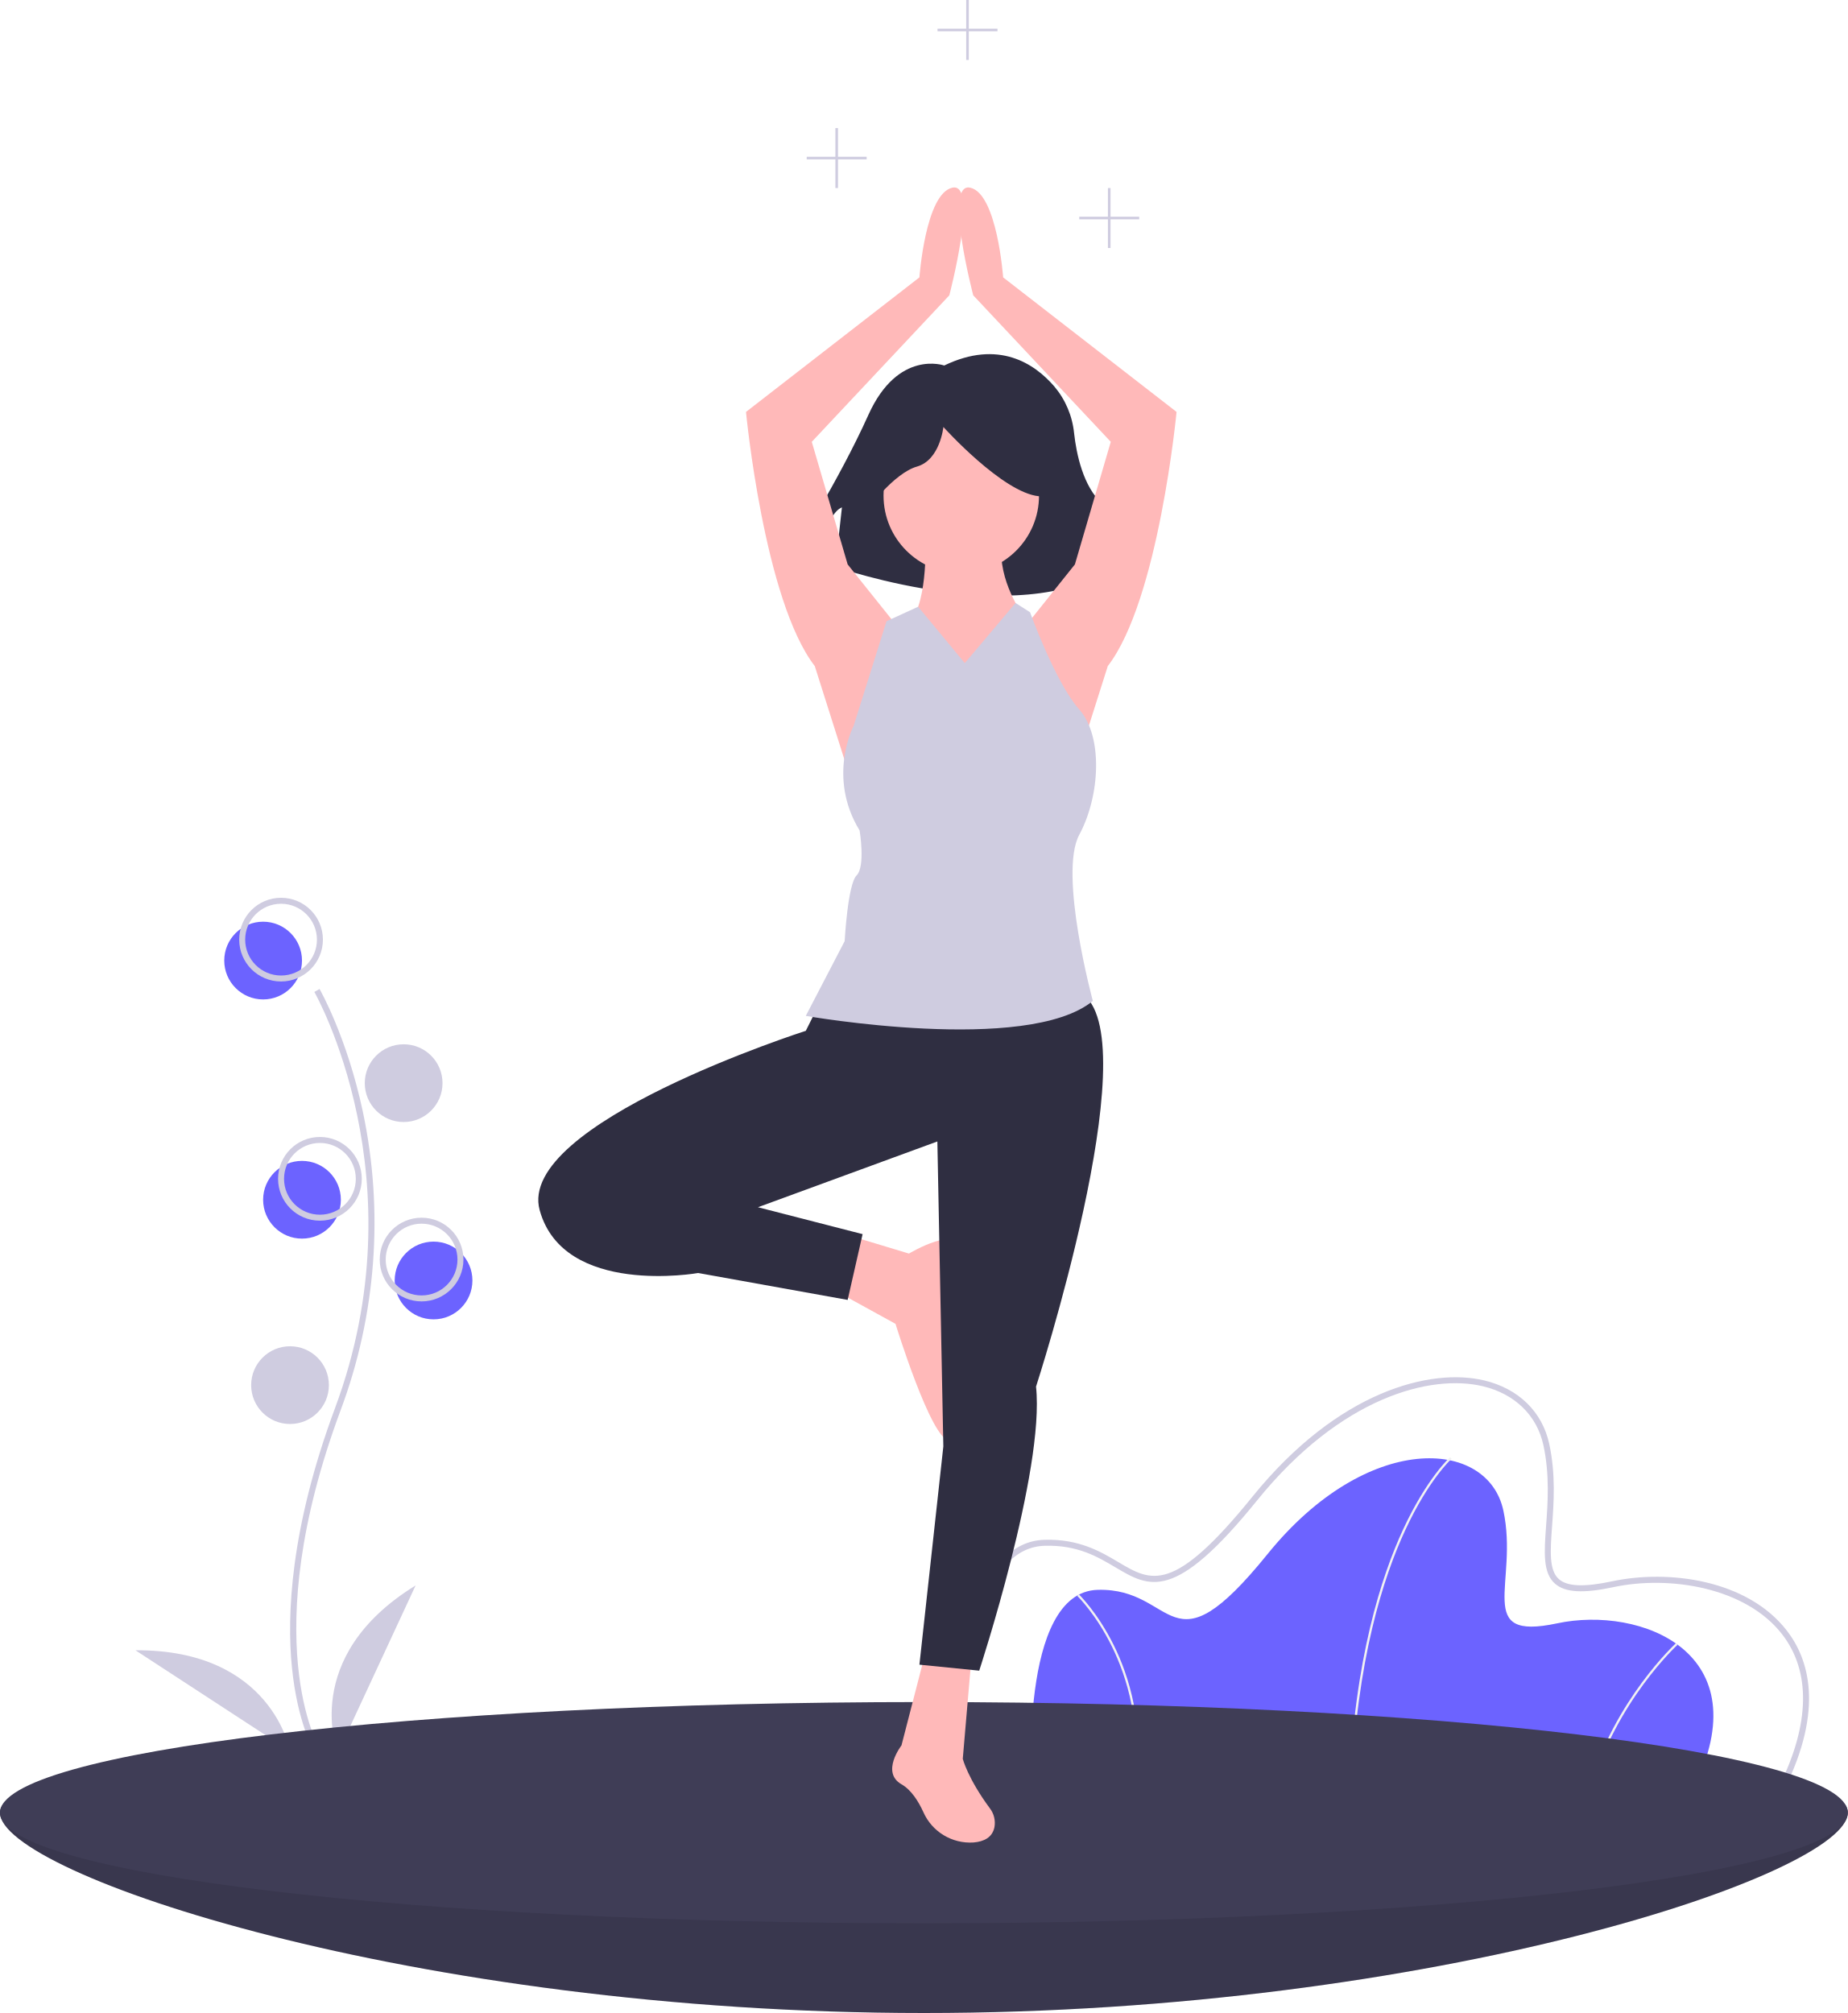
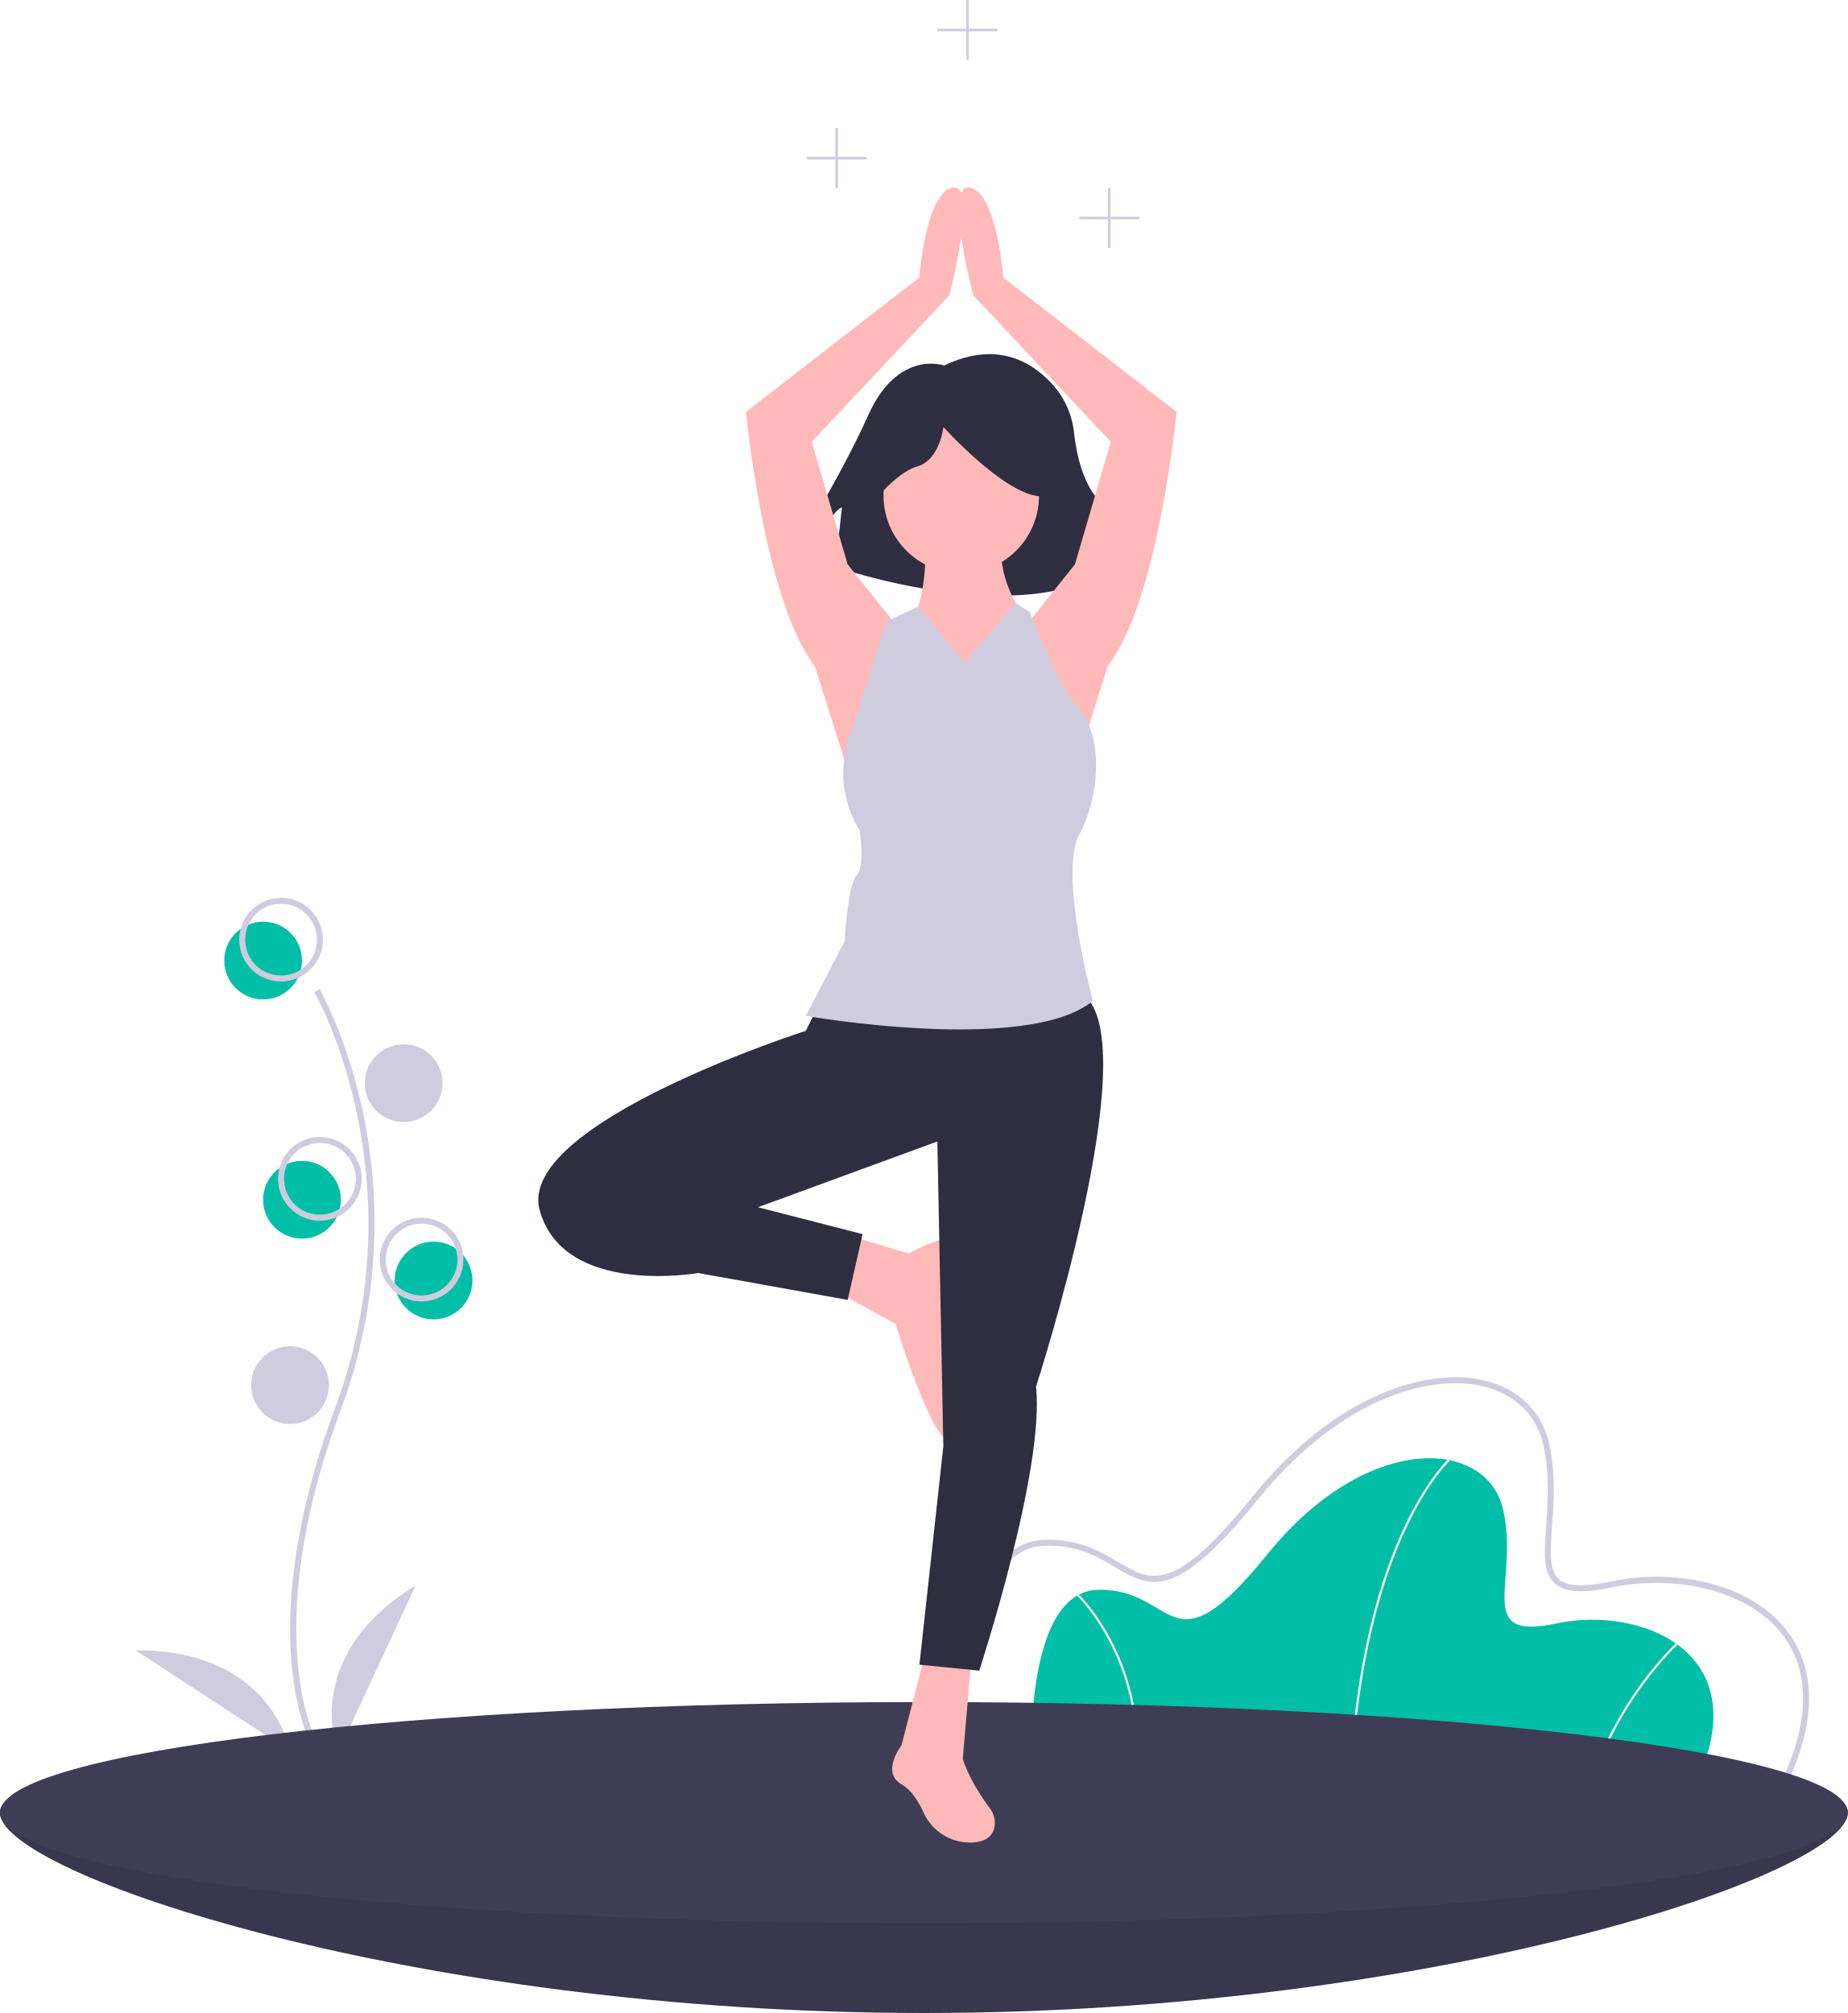
<svg xmlns="http://www.w3.org/2000/svg" id="e1212692-d39e-496f-931d-018692dccc58" data-name="Layer 1" width="745.338" height="812" viewBox="0 0 745.338 812">
  <path d="M972.669,775.195C972.669,799.84,805.819,856,600,856s-372.669-56.16-372.669-80.805S394.181,766.752,600,766.752,972.669,750.55,972.669,775.195Z" transform="translate(-227.3311 -44)" fill="#3f3d56" />
  <path d="M972.669,775.195C972.669,799.84,805.819,856,600,856s-372.669-56.16-372.669-80.805S394.181,766.752,600,766.752,972.669,750.55,972.669,775.195Z" transform="translate(-227.3311 -44)" opacity="0.1" />
-   <circle cx="106.132" cy="387.471" r="15.679" fill="#6c63ff" />
-   <circle cx="174.877" cy="516.518" r="15.679" fill="#6c63ff" />
-   <circle cx="121.811" cy="483.955" r="15.679" fill="#6c63ff" />
+   <circle cx="106.132" cy="387.471" r="15.679" fill="#00bfa6" />
+   <circle cx="174.877" cy="516.518" r="15.679" fill="#00bfa6" />
+   <circle cx="121.811" cy="483.955" r="15.679" fill="#00bfa6" />
  <path d="M354.143,750.497c-.277-.452-6.803-11.349-9.065-33.977-2.075-20.76-.741-55.751,17.406-104.562,34.379-92.469-7.923-167.078-8.355-167.821l2.087-1.211c.11.188,11.025,19.211,17.474,49.501a215.956,215.956,0,0,1-8.944,120.372c-34.321,92.311-8.805,136.01-8.544,136.441Z" transform="translate(-227.3311 -44)" fill="#cfcce0" />
  <path d="M340.7,439.913a16.885,16.885,0,1,1,16.885-16.885A16.904,16.904,0,0,1,340.7,439.913Zm0-31.357a14.473,14.473,0,1,0,14.473,14.473A14.489,14.489,0,0,0,340.7,408.556Z" transform="translate(-227.3311 -44)" fill="#cfcce0" />
  <circle cx="162.816" cy="436.919" r="15.679" fill="#cfcce0" />
  <path d="M356.378,536.397A16.885,16.885,0,1,1,373.263,519.513,16.904,16.904,0,0,1,356.378,536.397Zm0-31.357a14.473,14.473,0,1,0,14.473,14.473A14.489,14.489,0,0,0,356.378,505.04Z" transform="translate(-227.3311 -44)" fill="#cfcce0" />
  <path d="M397.384,568.961a16.885,16.885,0,1,1,16.885-16.885A16.904,16.904,0,0,1,397.384,568.961Zm0-31.357a14.473,14.473,0,1,0,14.473,14.473A14.489,14.489,0,0,0,397.384,537.603Z" transform="translate(-227.3311 -44)" fill="#cfcce0" />
  <circle cx="116.987" cy="558.73" r="15.679" fill="#cfcce0" />
  <path d="M363.615,751.074s-15.679-38.594,31.357-67.539Z" transform="translate(-227.3311 -44)" fill="#cfcce0" />
  <path d="M344.332,750.374s-7.135-41.041-62.363-40.689Z" transform="translate(-227.3311 -44)" fill="#cfcce0" />
-   <path d="M910.362,765.546H643.495s-5.409-79.339,26.597-80.24,28.4,35.162,68.52-14.425,88.805-46.882,95.116-17.581-12.171,52.742,21.638,45.53S937.86,710.55,910.362,765.546Z" transform="translate(-227.3311 -44)" fill="#6c63ff" />
+   <path d="M910.362,765.546H643.495s-5.409-79.339,26.597-80.24,28.4,35.162,68.52-14.425,88.805-46.882,95.116-17.581-12.171,52.742,21.638,45.53S937.86,710.55,910.362,765.546Z" transform="translate(-227.3311 -44)" fill="#00bfa6" />
  <path d="M772.423,765.564l-.901-.036c2.101-52.236,13.041-85.798,21.848-104.755,9.563-20.583,18.778-28.916,18.87-28.998l.599.674c-.091.081-9.198,8.331-18.685,28.775C785.396,680.101,774.516,713.525,772.423,765.564Z" transform="translate(-227.3311 -44)" fill="#f2f2f2" />
  <path d="M869.009,765.672l-.865-.252c10.422-35.772,34.964-58.357,35.211-58.581l.606.667C903.716,707.729,879.357,730.155,869.009,765.672Z" transform="translate(-227.3311 -44)" fill="#f2f2f2" />
  <path d="M685.527,765.608l-.893-.124c3.536-25.501-2.851-45.287-8.832-57.394-6.476-13.109-13.865-20.269-13.939-20.34l.624-.651c.075.072,7.578,7.342,14.123,20.591C682.647,719.912,689.095,739.88,685.527,765.608Z" transform="translate(-227.3311 -44)" fill="#f2f2f2" />
  <path d="M946.58,766.752H614.711l-.077-1.124c-.191-2.797-4.424-68.764,16.95-92.301,4.778-5.262,10.534-8.024,17.107-8.209,13.933-.396,22.688,4.822,29.75,9.011,13.311,7.896,22.104,13.113,54.075-26.402,34.635-42.808,72.005-52.018,93.488-46.897,13.88,3.31,23.447,12.663,26.247,25.662,2.651,12.309,1.807,23.875,1.128,33.168-.726,9.943-1.3,17.797,2.784,21.357,3.409,2.97,10.214,3.24,21.413.85,22.78-4.86,54.565-.701,70.52,19.912,8.584,11.09,15.345,31.249-1.183,64.306Zm-329.605-2.412H945.087c12.317-24.988,12.701-46.098,1.102-61.084-14.636-18.91-45.341-23.887-68.109-19.029-12.168,2.596-19.418,2.168-23.501-1.39-4.993-4.351-4.381-12.735-3.606-23.351.668-9.14,1.498-20.514-1.08-32.485-2.596-12.055-11.508-20.738-24.448-23.823-20.797-4.962-57.123,4.132-91.053,46.067-33.282,41.135-43.308,35.19-57.181,26.96-7.149-4.24-15.266-9.049-28.452-8.675-5.892.166-11.07,2.662-15.39,7.419C614.159,696.103,616.505,755.422,616.975,764.34Z" transform="translate(-227.3311 -44)" fill="#cfcce0" />
  <ellipse cx="372.669" cy="731.195" rx="372.669" ry="44.624" fill="#3f3d56" />
  <path d="M608.195,191.438s-18.631-6.654-30.608,19.962-30.608,55.893-30.608,55.893l10.646,2.662s2.662-18.631,9.315-21.293l-2.662,23.954s79.847,27.946,115.778-2.662l-1.331-9.315s5.323,1.331,5.323,9.315l3.992-3.992s-3.992-7.985-15.969-18.631c-7.861-6.988-10.563-20.282-11.491-28.594a34.602,34.602,0,0,0-7.966-18.843C644.656,190.67,630.152,180.865,608.195,191.438Z" transform="translate(-227.3311 -44)" fill="#2f2e41" />
  <path d="M588.543,295.791l-19.297-24.121-14.473-49.448,55.478-59.096s12.06-45.83,1.206-43.418-13.267,36.181-13.267,36.181l-69.951,54.272s7.236,75.981,27.739,102.514l15.679,49.448Z" transform="translate(-227.3311 -44)" fill="#ffb9b9" />
  <path d="M641.609,295.791l19.297-24.121,14.473-49.448-55.478-59.096s-12.06-45.83-1.206-43.418,13.267,36.181,13.267,36.181l69.951,54.272s-7.236,75.981-27.739,102.514l-15.679,49.448Z" transform="translate(-227.3311 -44)" fill="#ffb9b9" />
  <circle cx="387.744" cy="199.931" r="31.357" fill="#ffb9b9" />
  <path d="M600.603,260.815s1.206,25.327-6.03,33.769-14.473,51.86,20.503,53.066,31.357-36.181,31.357-36.181l-7.236-20.503s-10.854-15.679-7.236-30.151Z" transform="translate(-227.3311 -44)" fill="#ffb9b9" />
  <path d="M568.04,541.824l25.93,7.839s21.106-12.664,21.106-.603-7.236,27.739-4.824,38.594,7.236,37.387,0,37.387-21.709-47.036-21.709-47.036l-24.121-13.267Z" transform="translate(-227.3311 -44)" fill="#ffb9b9" />
  <path d="M600.603,710.671l-9.648,37.387s-8.442,10.854,0,15.679c3.962,2.264,6.861,6.917,8.822,11.22a20.628,20.628,0,0,0,20.255,12.254c4.116-.342,7.584-1.969,8.428-6.198a9.705,9.705,0,0,0-1.867-7.6c-8.896-12.022-10.913-19.926-10.913-19.926l3.618-42.212Z" transform="translate(-227.3311 -44)" fill="#ffb9b9" />
  <path d="M577.25,249.5s10.646-14.639,19.962-17.3S607.858,216.23,607.858,216.23s23.954,26.616,38.593,27.946,1.331-31.939,1.331-31.939l-26.616-6.654-25.285,2.662-19.962,13.308Z" transform="translate(-227.3311 -44)" fill="#2f2e41" />
  <path d="M557.185,450.165l-4.824,9.648s-116.987,37.388-107.338,72.363,63.921,25.327,63.921,25.327l60.302,10.854,6.03-26.533L533.064,530.97,605.427,504.437l2.412,123.017-9.648,88.042,24.121,2.412s26.533-80.805,22.915-114.575c0,0,44.624-137.489,19.297-157.992S557.185,450.165,557.185,450.165Z" transform="translate(-227.3311 -44)" fill="#2f2e41" />
  <path d="M616.49,311.486l-18.819-22.743-12.747,5.842-13.267,42.212S560.803,357.299,574.07,379.008c0,0,2.412,14.473-1.206,18.091s-4.824,26.533-4.824,26.533l-15.679,30.151s89.248,15.679,115.781-6.03c0,0-13.923-51.331-5.481-67.01s9.648-39.714,0-50.569-19.846-39.208-19.846-39.208l-5.841-3.736Z" transform="translate(-227.3311 -44)" fill="#cfcce0" />
  <polygon points="459.515 87.42 447.948 87.42 447.948 75.853 446.897 75.853 446.897 87.42 435.33 87.42 435.33 88.471 446.897 88.471 446.897 100.038 447.948 100.038 447.948 88.471 459.515 88.471 459.515 87.42" fill="#cfcce0" />
  <polygon points="349.583 63.235 338.016 63.235 338.016 51.668 336.965 51.668 336.965 63.235 325.398 63.235 325.398 64.286 336.965 64.286 336.965 75.853 338.016 75.853 338.016 64.286 349.583 64.286 349.583 63.235" fill="#cfcce0" />
  <polygon points="402.35 11.567 390.784 11.567 390.784 0 389.732 0 389.732 11.567 378.165 11.567 378.165 12.618 389.732 12.618 389.732 24.185 390.784 24.185 390.784 12.618 402.35 12.618 402.35 11.567" fill="#cfcce0" />
</svg>
